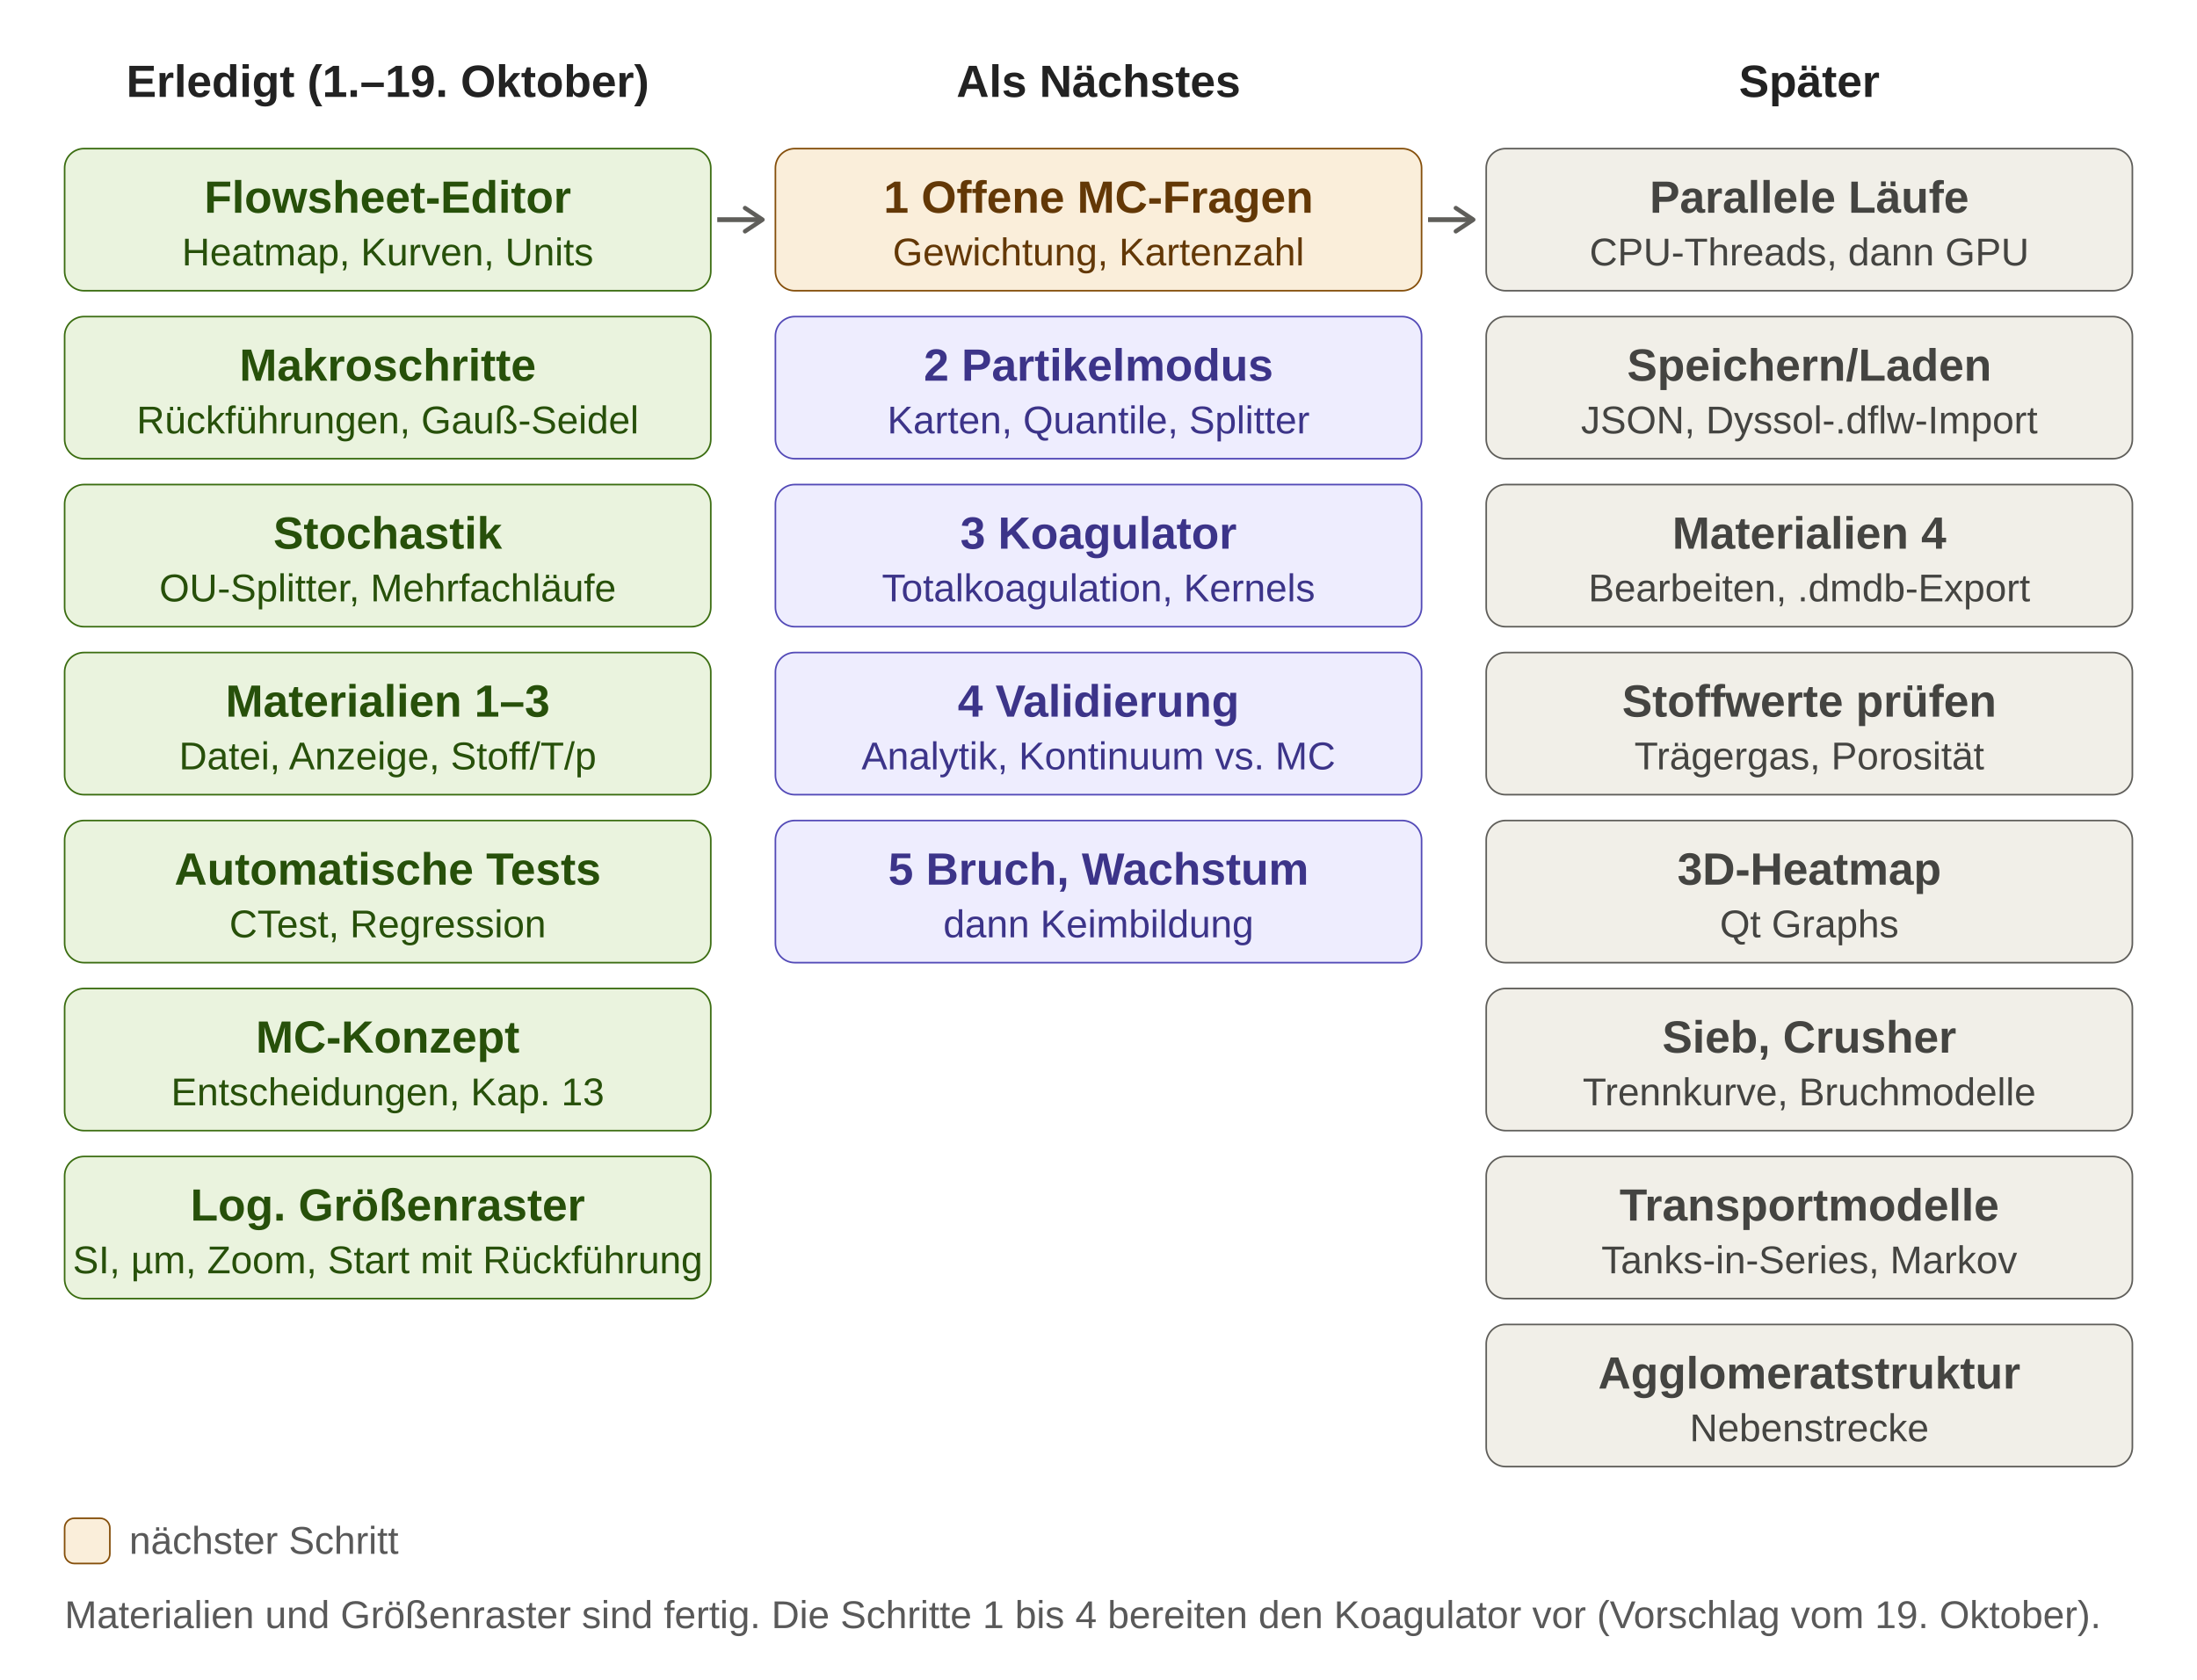
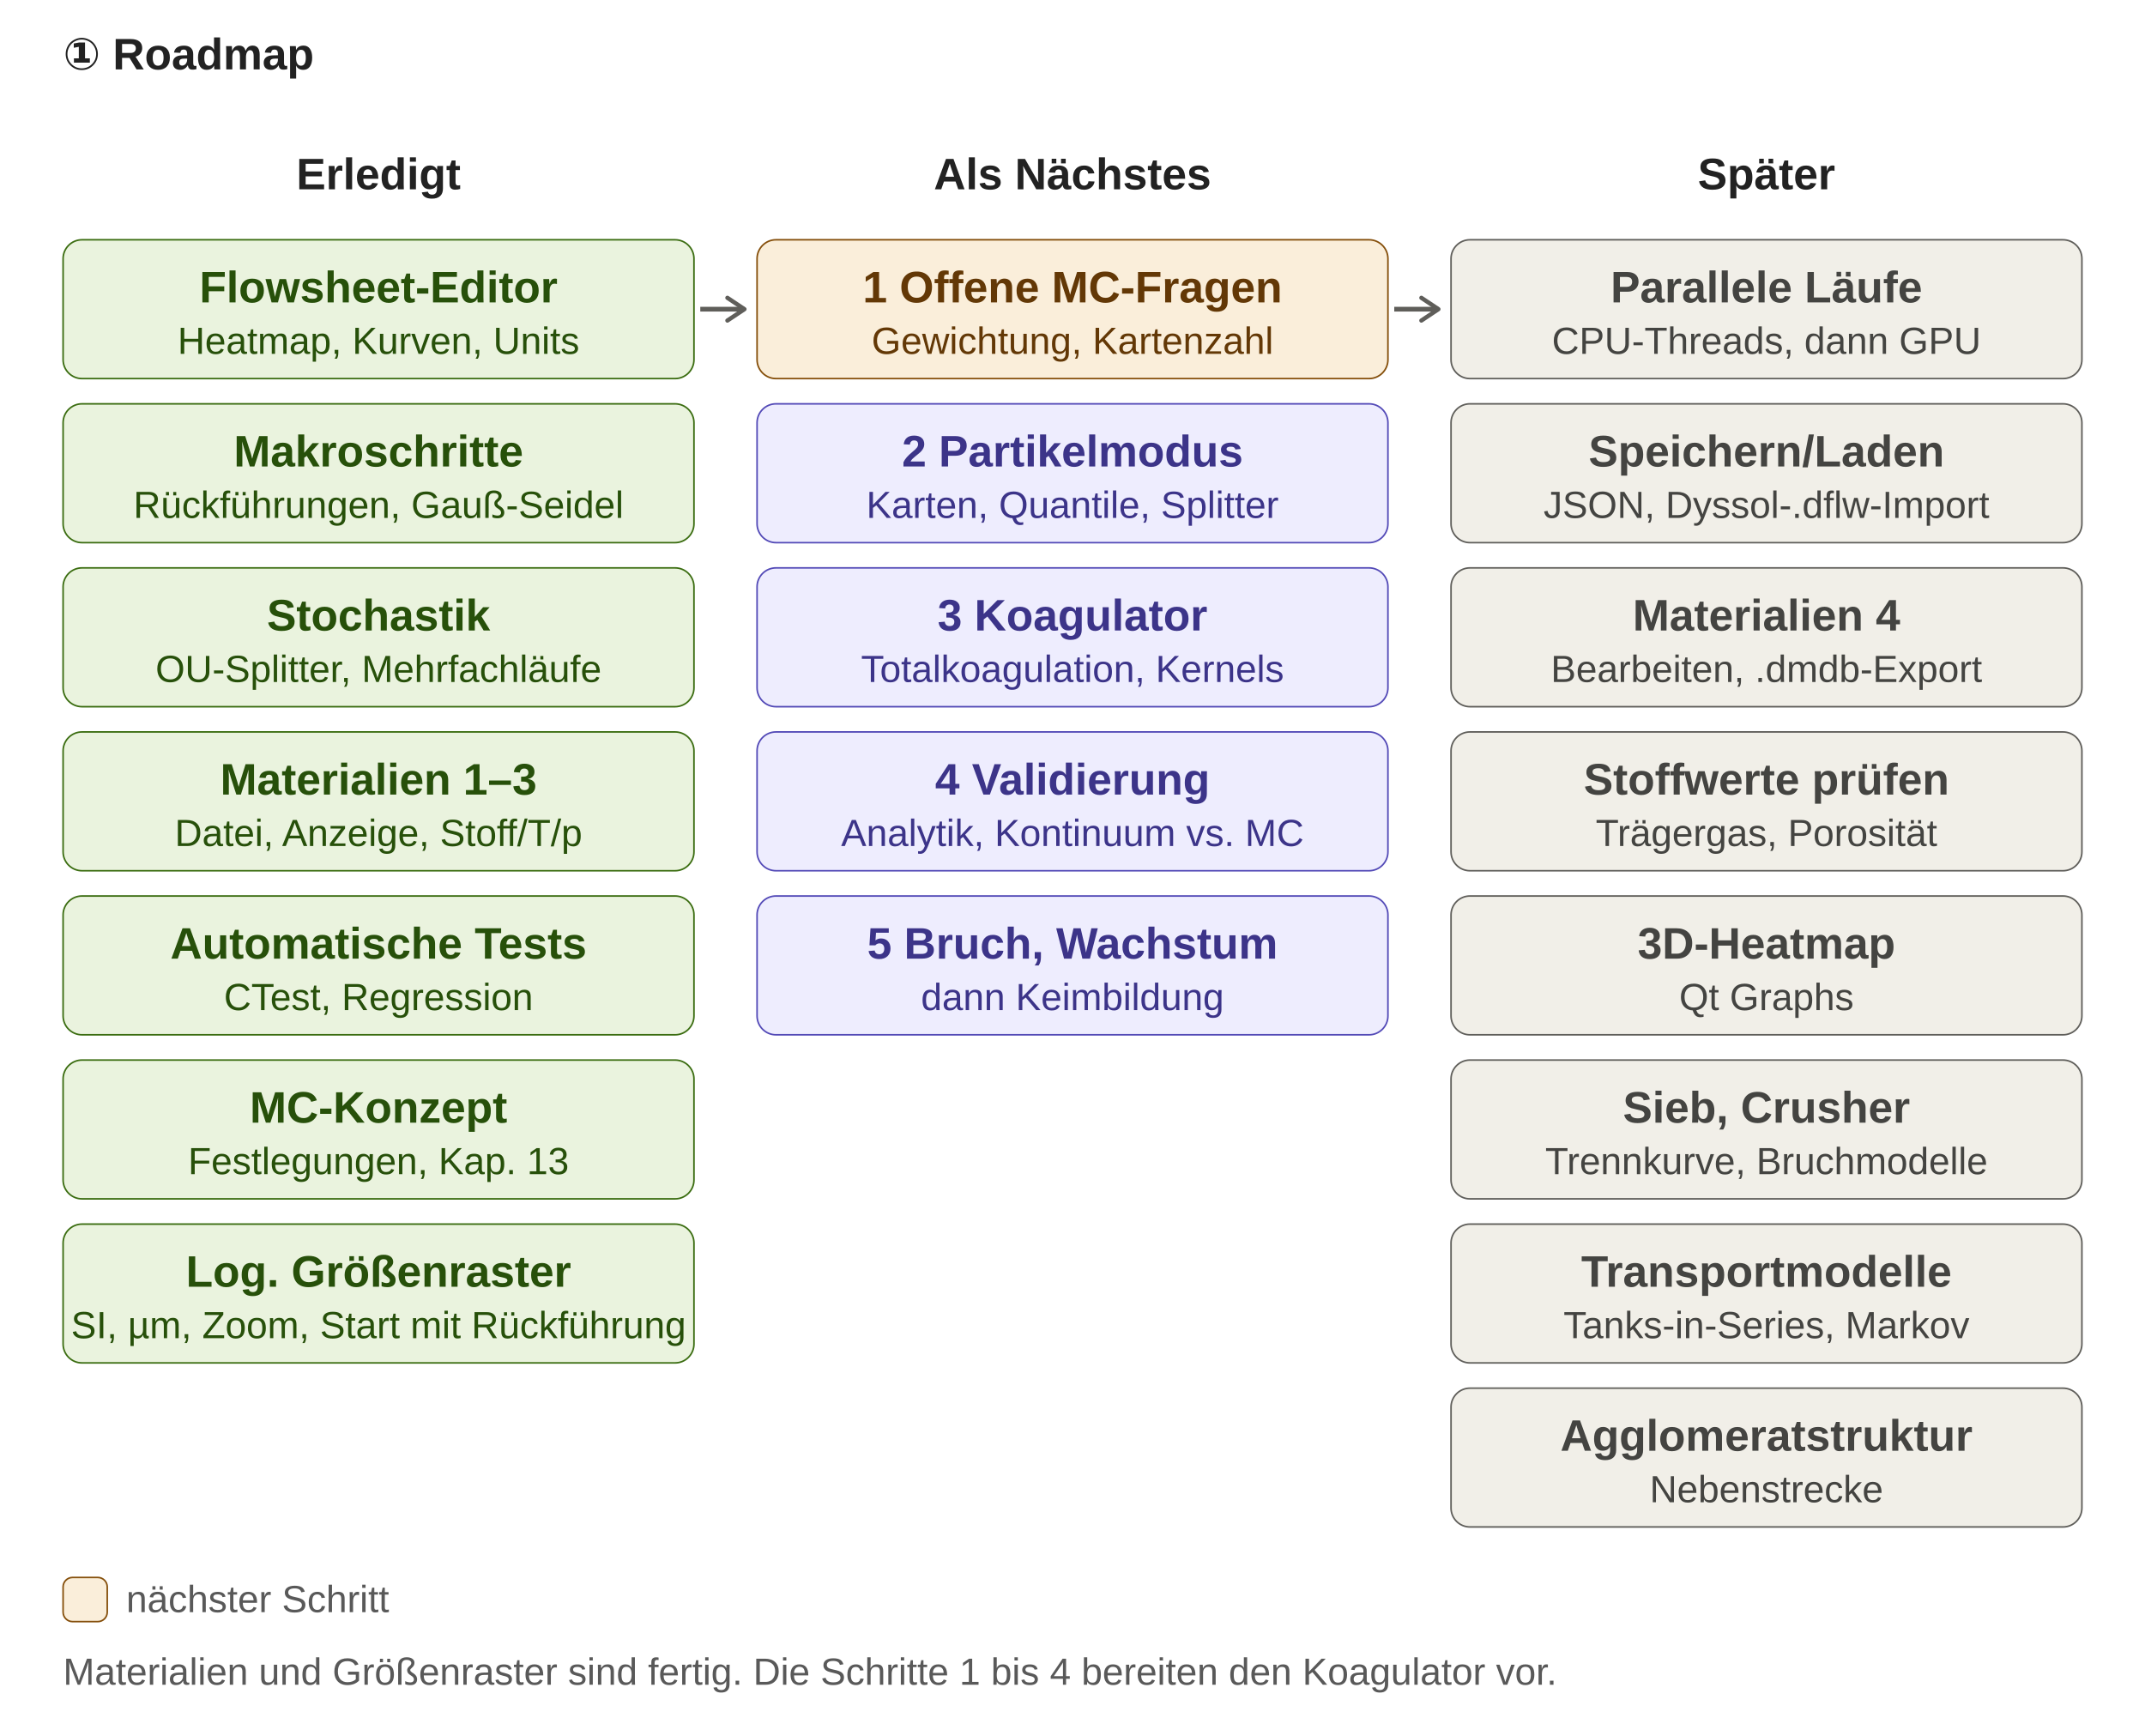
- <svg xmlns="http://www.w3.org/2000/svg" width="680" height="520" viewBox="0 0 680 520">
+ <svg xmlns="http://www.w3.org/2000/svg" width="680" height="550" viewBox="0 0 680 550">
  <style>
text { font-family: Calibri, Arial, sans-serif; }
.t { font-size: 14px; fill: #222222; }
.ts { font-size: 12px; fill: #595959; }
.th { font-size: 14px; font-weight: bold; fill: #222222; }
.c-amber rect, .c-amber circle, rect.c-amber, circle.c-amber { fill: #FAEEDA; stroke: #854F0B; }
.c-amber text { fill: #633806; }
.c-gray rect, .c-gray circle, rect.c-gray, circle.c-gray { fill: #F1EFE8; stroke: #5F5E5A; }
.c-gray text { fill: #444441; }
.box { fill: #F7F6F2; stroke: #B4B2A9; }
.arr { stroke: #5F5E5A; stroke-width: 1.5; fill: none; }
.c-red rect, rect.c-red { fill: #FCEBEB; stroke: #A32D2D; }
.c-red text { fill: #791F1F; }
.c-green rect, rect.c-green { fill: #EAF3DE; stroke: #3B6D11; }
.c-green text { fill: #27500A; }
.c-purple rect, rect.c-purple { fill: #EEEDFE; stroke: #534AB7; }
.c-purple text { fill: #3C3489; }
.c-teal rect, rect.c-teal { fill: #E1F5EE; stroke: #0F6E56; }
.c-teal text { fill: #085041; }
</style>
  <defs>
    <marker id="arrow" viewBox="0 0 10 10" refX="8" refY="5" markerWidth="6" markerHeight="6" orient="auto-start-reverse">
      <path d="M2 1L8 5L2 9" fill="none" stroke="#5F5E5A" stroke-width="1.5" stroke-linecap="round" stroke-linejoin="round" />
    </marker>
  </defs>
-   <text class="th" x="120" y="30" text-anchor="middle">Erledigt (1.–19. Oktober)</text>
-   <g class="c-green">
-     <rect x="20" y="46" width="200" height="44" rx="6" stroke-width="0.5" />
-     <text class="th" x="120" y="61" text-anchor="middle" dominant-baseline="central">Flowsheet-Editor</text>
-     <text class="ts" x="120" y="78" text-anchor="middle" dominant-baseline="central">Heatmap, Kurven, Units</text>
+   <text data-titel="1" x="20" y="22" style="font-family: Calibri, Arial, sans-serif; font-size: 14px; font-weight: bold; fill: #222222">① Roadmap</text>
+   <g transform="translate(0,30)">
+     <text class="th" x="120" y="30" text-anchor="middle">Erledigt</text>
+     <g class="c-green">
+       <rect x="20" y="46" width="200" height="44" rx="6" stroke-width="0.5" />
+       <text class="th" x="120" y="61" text-anchor="middle" dominant-baseline="central">Flowsheet-Editor</text>
+       <text class="ts" x="120" y="78" text-anchor="middle" dominant-baseline="central">Heatmap, Kurven, Units</text>
+     </g>
+     <g class="c-green">
+       <rect x="20" y="98" width="200" height="44" rx="6" stroke-width="0.5" />
+       <text class="th" x="120" y="113" text-anchor="middle" dominant-baseline="central">Makroschritte</text>
+       <text class="ts" x="120" y="130" text-anchor="middle" dominant-baseline="central">Rückführungen, Gauß-Seidel</text>
+     </g>
+     <g class="c-green">
+       <rect x="20" y="150" width="200" height="44" rx="6" stroke-width="0.5" />
+       <text class="th" x="120" y="165" text-anchor="middle" dominant-baseline="central">Stochastik</text>
+       <text class="ts" x="120" y="182" text-anchor="middle" dominant-baseline="central">OU-Splitter, Mehrfachläufe</text>
+     </g>
+     <g class="c-green">
+       <rect x="20" y="202" width="200" height="44" rx="6" stroke-width="0.5" />
+       <text class="th" x="120" y="217" text-anchor="middle" dominant-baseline="central">Materialien 1–3</text>
+       <text class="ts" x="120" y="234" text-anchor="middle" dominant-baseline="central">Datei, Anzeige, Stoff/T/p</text>
+     </g>
+     <g class="c-green">
+       <rect x="20" y="254" width="200" height="44" rx="6" stroke-width="0.5" />
+       <text class="th" x="120" y="269" text-anchor="middle" dominant-baseline="central">Automatische Tests</text>
+       <text class="ts" x="120" y="286" text-anchor="middle" dominant-baseline="central">CTest, Regression</text>
+     </g>
+     <g class="c-green">
+       <rect x="20" y="306" width="200" height="44" rx="6" stroke-width="0.5" />
+       <text class="th" x="120" y="321" text-anchor="middle" dominant-baseline="central">MC-Konzept</text>
+       <text class="ts" x="120" y="338" text-anchor="middle" dominant-baseline="central">Festlegungen, Kap. 13</text>
+     </g>
+     <g class="c-green">
+       <rect x="20" y="358" width="200" height="44" rx="6" stroke-width="0.5" />
+       <text class="th" x="120" y="373" text-anchor="middle" dominant-baseline="central">Log. Größenraster</text>
+       <text class="ts" x="120" y="390" text-anchor="middle" dominant-baseline="central">SI, µm, Zoom, Start mit Rückführung</text>
+     </g>
+     <text class="th" x="340" y="30" text-anchor="middle">Als Nächstes</text>
+     <g class="c-amber">
+       <rect x="240" y="46" width="200" height="44" rx="6" stroke-width="0.5" />
+       <text class="th" x="340" y="61" text-anchor="middle" dominant-baseline="central">1  Offene MC-Fragen</text>
+       <text class="ts" x="340" y="78" text-anchor="middle" dominant-baseline="central">Gewichtung, Kartenzahl</text>
+     </g>
+     <g class="c-purple">
+       <rect x="240" y="98" width="200" height="44" rx="6" stroke-width="0.5" />
+       <text class="th" x="340" y="113" text-anchor="middle" dominant-baseline="central">2  Partikelmodus</text>
+       <text class="ts" x="340" y="130" text-anchor="middle" dominant-baseline="central">Karten, Quantile, Splitter</text>
+     </g>
+     <g class="c-purple">
+       <rect x="240" y="150" width="200" height="44" rx="6" stroke-width="0.5" />
+       <text class="th" x="340" y="165" text-anchor="middle" dominant-baseline="central">3  Koagulator</text>
+       <text class="ts" x="340" y="182" text-anchor="middle" dominant-baseline="central">Totalkoagulation, Kernels</text>
+     </g>
+     <g class="c-purple">
+       <rect x="240" y="202" width="200" height="44" rx="6" stroke-width="0.5" />
+       <text class="th" x="340" y="217" text-anchor="middle" dominant-baseline="central">4  Validierung</text>
+       <text class="ts" x="340" y="234" text-anchor="middle" dominant-baseline="central">Analytik, Kontinuum vs. MC</text>
+     </g>
+     <g class="c-purple">
+       <rect x="240" y="254" width="200" height="44" rx="6" stroke-width="0.5" />
+       <text class="th" x="340" y="269" text-anchor="middle" dominant-baseline="central">5  Bruch, Wachstum</text>
+       <text class="ts" x="340" y="286" text-anchor="middle" dominant-baseline="central">dann Keimbildung</text>
+     </g>
+     <text class="th" x="560" y="30" text-anchor="middle">Später</text>
+     <g class="c-gray">
+       <rect x="460" y="46" width="200" height="44" rx="6" stroke-width="0.5" />
+       <text class="th" x="560" y="61" text-anchor="middle" dominant-baseline="central">Parallele Läufe</text>
+       <text class="ts" x="560" y="78" text-anchor="middle" dominant-baseline="central">CPU-Threads, dann GPU</text>
+     </g>
+     <g class="c-gray">
+       <rect x="460" y="98" width="200" height="44" rx="6" stroke-width="0.5" />
+       <text class="th" x="560" y="113" text-anchor="middle" dominant-baseline="central">Speichern/Laden</text>
+       <text class="ts" x="560" y="130" text-anchor="middle" dominant-baseline="central">JSON, Dyssol-.dflw-Import</text>
+     </g>
+     <g class="c-gray">
+       <rect x="460" y="150" width="200" height="44" rx="6" stroke-width="0.5" />
+       <text class="th" x="560" y="165" text-anchor="middle" dominant-baseline="central">Materialien 4</text>
+       <text class="ts" x="560" y="182" text-anchor="middle" dominant-baseline="central">Bearbeiten, .dmdb-Export</text>
+     </g>
+     <g class="c-gray">
+       <rect x="460" y="202" width="200" height="44" rx="6" stroke-width="0.5" />
+       <text class="th" x="560" y="217" text-anchor="middle" dominant-baseline="central">Stoffwerte prüfen</text>
+       <text class="ts" x="560" y="234" text-anchor="middle" dominant-baseline="central">Trägergas, Porosität</text>
+     </g>
+     <g class="c-gray">
+       <rect x="460" y="254" width="200" height="44" rx="6" stroke-width="0.5" />
+       <text class="th" x="560" y="269" text-anchor="middle" dominant-baseline="central">3D-Heatmap</text>
+       <text class="ts" x="560" y="286" text-anchor="middle" dominant-baseline="central">Qt Graphs</text>
+     </g>
+     <g class="c-gray">
+       <rect x="460" y="306" width="200" height="44" rx="6" stroke-width="0.5" />
+       <text class="th" x="560" y="321" text-anchor="middle" dominant-baseline="central">Sieb, Crusher</text>
+       <text class="ts" x="560" y="338" text-anchor="middle" dominant-baseline="central">Trennkurve, Bruchmodelle</text>
+     </g>
+     <g class="c-gray">
+       <rect x="460" y="358" width="200" height="44" rx="6" stroke-width="0.5" />
+       <text class="th" x="560" y="373" text-anchor="middle" dominant-baseline="central">Transportmodelle</text>
+       <text class="ts" x="560" y="390" text-anchor="middle" dominant-baseline="central">Tanks-in-Series, Markov</text>
+     </g>
+     <g class="c-gray">
+       <rect x="460" y="410" width="200" height="44" rx="6" stroke-width="0.5" />
+       <text class="th" x="560" y="425" text-anchor="middle" dominant-baseline="central">Agglomeratstruktur</text>
+       <text class="ts" x="560" y="442" text-anchor="middle" dominant-baseline="central">Nebenstrecke</text>
+     </g>
+     <line x1="222" y1="68" x2="236" y2="68" class="arr" marker-end="url(#arrow)" />
+     <line x1="442" y1="68" x2="456" y2="68" class="arr" marker-end="url(#arrow)" />
+     <g class="c-amber">
+       <rect x="20" y="470" width="14" height="14" rx="3" stroke-width="0.5" />
+     </g>
+     <text class="ts" x="40" y="481">nächster Schritt</text>
+     <text class="ts" x="20" y="504">Materialien und Größenraster sind fertig. Die Schritte 1 bis 4 bereiten den Koagulator vor.</text>
  </g>
-   <g class="c-green">
-     <rect x="20" y="98" width="200" height="44" rx="6" stroke-width="0.5" />
-     <text class="th" x="120" y="113" text-anchor="middle" dominant-baseline="central">Makroschritte</text>
-     <text class="ts" x="120" y="130" text-anchor="middle" dominant-baseline="central">Rückführungen, Gauß-Seidel</text>
-   </g>
-   <g class="c-green">
-     <rect x="20" y="150" width="200" height="44" rx="6" stroke-width="0.5" />
-     <text class="th" x="120" y="165" text-anchor="middle" dominant-baseline="central">Stochastik</text>
-     <text class="ts" x="120" y="182" text-anchor="middle" dominant-baseline="central">OU-Splitter, Mehrfachläufe</text>
-   </g>
-   <g class="c-green">
-     <rect x="20" y="202" width="200" height="44" rx="6" stroke-width="0.5" />
-     <text class="th" x="120" y="217" text-anchor="middle" dominant-baseline="central">Materialien 1–3</text>
-     <text class="ts" x="120" y="234" text-anchor="middle" dominant-baseline="central">Datei, Anzeige, Stoff/T/p</text>
-   </g>
-   <g class="c-green">
-     <rect x="20" y="254" width="200" height="44" rx="6" stroke-width="0.5" />
-     <text class="th" x="120" y="269" text-anchor="middle" dominant-baseline="central">Automatische Tests</text>
-     <text class="ts" x="120" y="286" text-anchor="middle" dominant-baseline="central">CTest, Regression</text>
-   </g>
-   <g class="c-green">
-     <rect x="20" y="306" width="200" height="44" rx="6" stroke-width="0.5" />
-     <text class="th" x="120" y="321" text-anchor="middle" dominant-baseline="central">MC-Konzept</text>
-     <text class="ts" x="120" y="338" text-anchor="middle" dominant-baseline="central">Entscheidungen, Kap. 13</text>
-   </g>
-   <g class="c-green">
-     <rect x="20" y="358" width="200" height="44" rx="6" stroke-width="0.5" />
-     <text class="th" x="120" y="373" text-anchor="middle" dominant-baseline="central">Log. Größenraster</text>
-     <text class="ts" x="120" y="390" text-anchor="middle" dominant-baseline="central">SI, µm, Zoom, Start mit Rückführung</text>
-   </g>
-   <text class="th" x="340" y="30" text-anchor="middle">Als Nächstes</text>
-   <g class="c-amber">
-     <rect x="240" y="46" width="200" height="44" rx="6" stroke-width="0.5" />
-     <text class="th" x="340" y="61" text-anchor="middle" dominant-baseline="central">1  Offene MC-Fragen</text>
-     <text class="ts" x="340" y="78" text-anchor="middle" dominant-baseline="central">Gewichtung, Kartenzahl</text>
-   </g>
-   <g class="c-purple">
-     <rect x="240" y="98" width="200" height="44" rx="6" stroke-width="0.5" />
-     <text class="th" x="340" y="113" text-anchor="middle" dominant-baseline="central">2  Partikelmodus</text>
-     <text class="ts" x="340" y="130" text-anchor="middle" dominant-baseline="central">Karten, Quantile, Splitter</text>
-   </g>
-   <g class="c-purple">
-     <rect x="240" y="150" width="200" height="44" rx="6" stroke-width="0.5" />
-     <text class="th" x="340" y="165" text-anchor="middle" dominant-baseline="central">3  Koagulator</text>
-     <text class="ts" x="340" y="182" text-anchor="middle" dominant-baseline="central">Totalkoagulation, Kernels</text>
-   </g>
-   <g class="c-purple">
-     <rect x="240" y="202" width="200" height="44" rx="6" stroke-width="0.5" />
-     <text class="th" x="340" y="217" text-anchor="middle" dominant-baseline="central">4  Validierung</text>
-     <text class="ts" x="340" y="234" text-anchor="middle" dominant-baseline="central">Analytik, Kontinuum vs. MC</text>
-   </g>
-   <g class="c-purple">
-     <rect x="240" y="254" width="200" height="44" rx="6" stroke-width="0.5" />
-     <text class="th" x="340" y="269" text-anchor="middle" dominant-baseline="central">5  Bruch, Wachstum</text>
-     <text class="ts" x="340" y="286" text-anchor="middle" dominant-baseline="central">dann Keimbildung</text>
-   </g>
-   <text class="th" x="560" y="30" text-anchor="middle">Später</text>
-   <g class="c-gray">
-     <rect x="460" y="46" width="200" height="44" rx="6" stroke-width="0.5" />
-     <text class="th" x="560" y="61" text-anchor="middle" dominant-baseline="central">Parallele Läufe</text>
-     <text class="ts" x="560" y="78" text-anchor="middle" dominant-baseline="central">CPU-Threads, dann GPU</text>
-   </g>
-   <g class="c-gray">
-     <rect x="460" y="98" width="200" height="44" rx="6" stroke-width="0.5" />
-     <text class="th" x="560" y="113" text-anchor="middle" dominant-baseline="central">Speichern/Laden</text>
-     <text class="ts" x="560" y="130" text-anchor="middle" dominant-baseline="central">JSON, Dyssol-.dflw-Import</text>
-   </g>
-   <g class="c-gray">
-     <rect x="460" y="150" width="200" height="44" rx="6" stroke-width="0.5" />
-     <text class="th" x="560" y="165" text-anchor="middle" dominant-baseline="central">Materialien 4</text>
-     <text class="ts" x="560" y="182" text-anchor="middle" dominant-baseline="central">Bearbeiten, .dmdb-Export</text>
-   </g>
-   <g class="c-gray">
-     <rect x="460" y="202" width="200" height="44" rx="6" stroke-width="0.5" />
-     <text class="th" x="560" y="217" text-anchor="middle" dominant-baseline="central">Stoffwerte prüfen</text>
-     <text class="ts" x="560" y="234" text-anchor="middle" dominant-baseline="central">Trägergas, Porosität</text>
-   </g>
-   <g class="c-gray">
-     <rect x="460" y="254" width="200" height="44" rx="6" stroke-width="0.5" />
-     <text class="th" x="560" y="269" text-anchor="middle" dominant-baseline="central">3D-Heatmap</text>
-     <text class="ts" x="560" y="286" text-anchor="middle" dominant-baseline="central">Qt Graphs</text>
-   </g>
-   <g class="c-gray">
-     <rect x="460" y="306" width="200" height="44" rx="6" stroke-width="0.5" />
-     <text class="th" x="560" y="321" text-anchor="middle" dominant-baseline="central">Sieb, Crusher</text>
-     <text class="ts" x="560" y="338" text-anchor="middle" dominant-baseline="central">Trennkurve, Bruchmodelle</text>
-   </g>
-   <g class="c-gray">
-     <rect x="460" y="358" width="200" height="44" rx="6" stroke-width="0.5" />
-     <text class="th" x="560" y="373" text-anchor="middle" dominant-baseline="central">Transportmodelle</text>
-     <text class="ts" x="560" y="390" text-anchor="middle" dominant-baseline="central">Tanks-in-Series, Markov</text>
-   </g>
-   <g class="c-gray">
-     <rect x="460" y="410" width="200" height="44" rx="6" stroke-width="0.5" />
-     <text class="th" x="560" y="425" text-anchor="middle" dominant-baseline="central">Agglomeratstruktur</text>
-     <text class="ts" x="560" y="442" text-anchor="middle" dominant-baseline="central">Nebenstrecke</text>
-   </g>
-   <line x1="222" y1="68" x2="236" y2="68" class="arr" marker-end="url(#arrow)" />
-   <line x1="442" y1="68" x2="456" y2="68" class="arr" marker-end="url(#arrow)" />
-   <g class="c-amber">
-     <rect x="20" y="470" width="14" height="14" rx="3" stroke-width="0.5" />
-   </g>
-   <text class="ts" x="40" y="481">nächster Schritt</text>
-   <text class="ts" x="20" y="504">Materialien und Größenraster sind fertig. Die Schritte 1 bis 4 bereiten den Koagulator vor (Vorschlag vom 19. Oktober).</text>
</svg>
